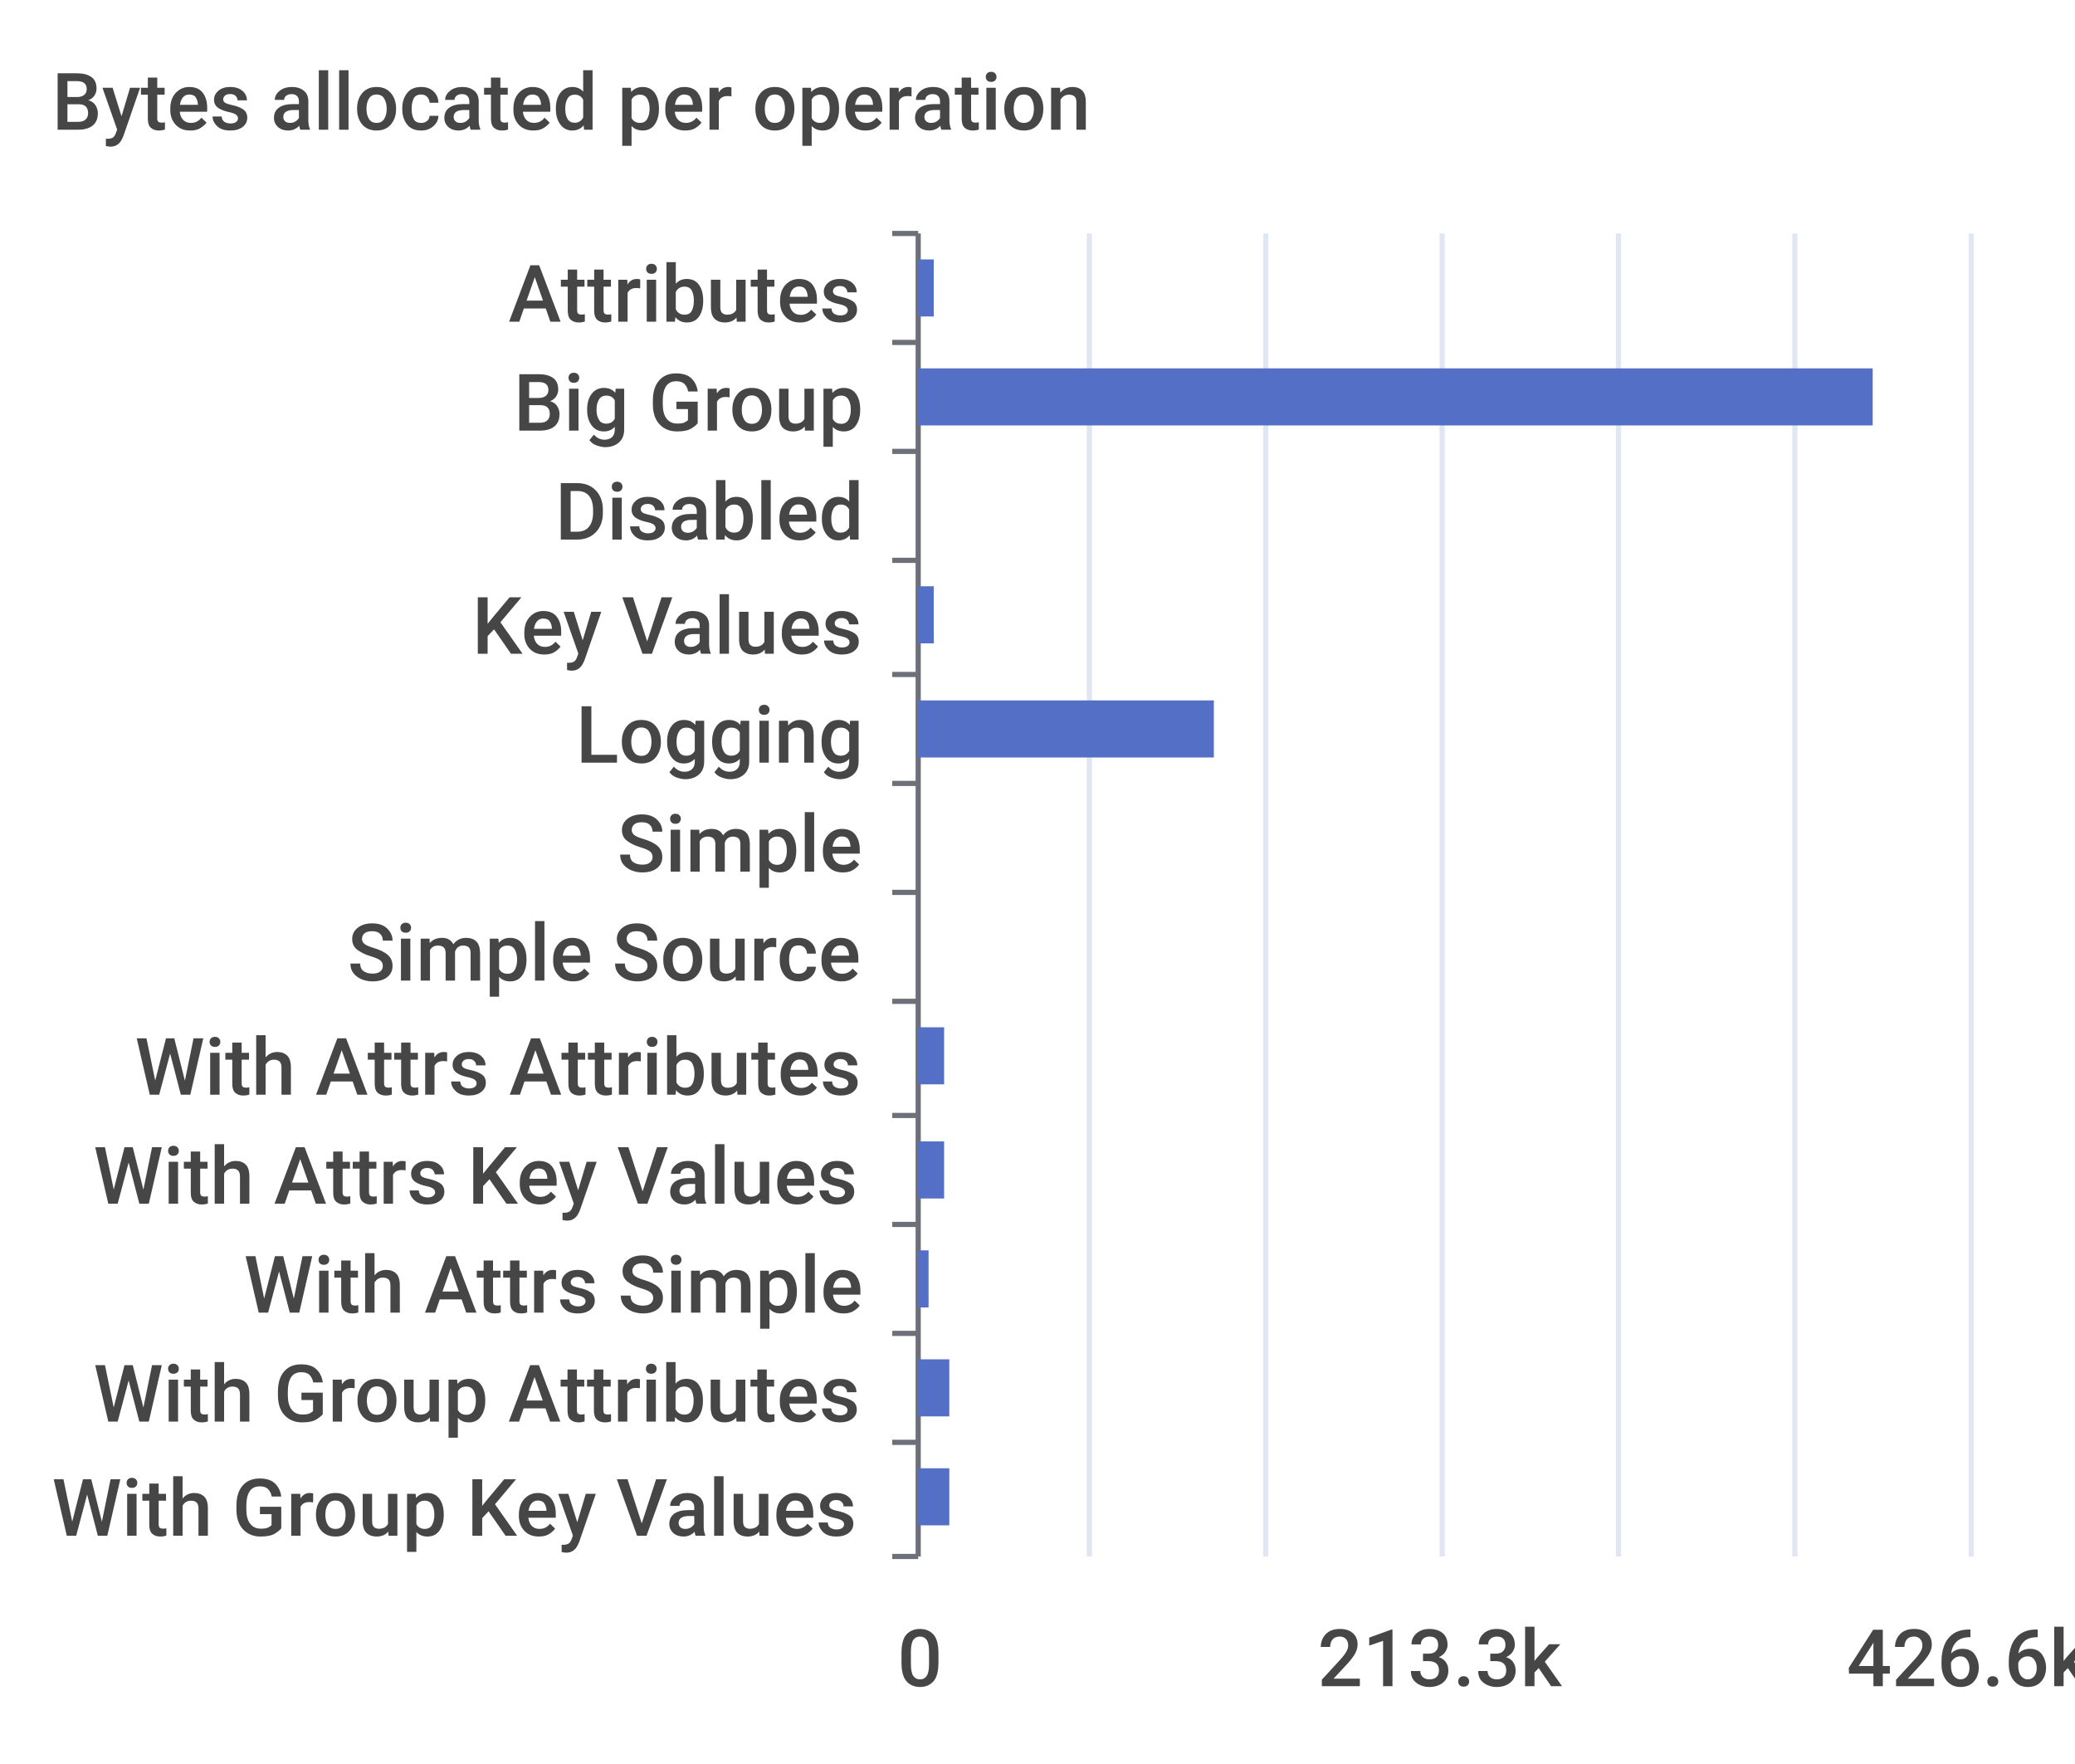
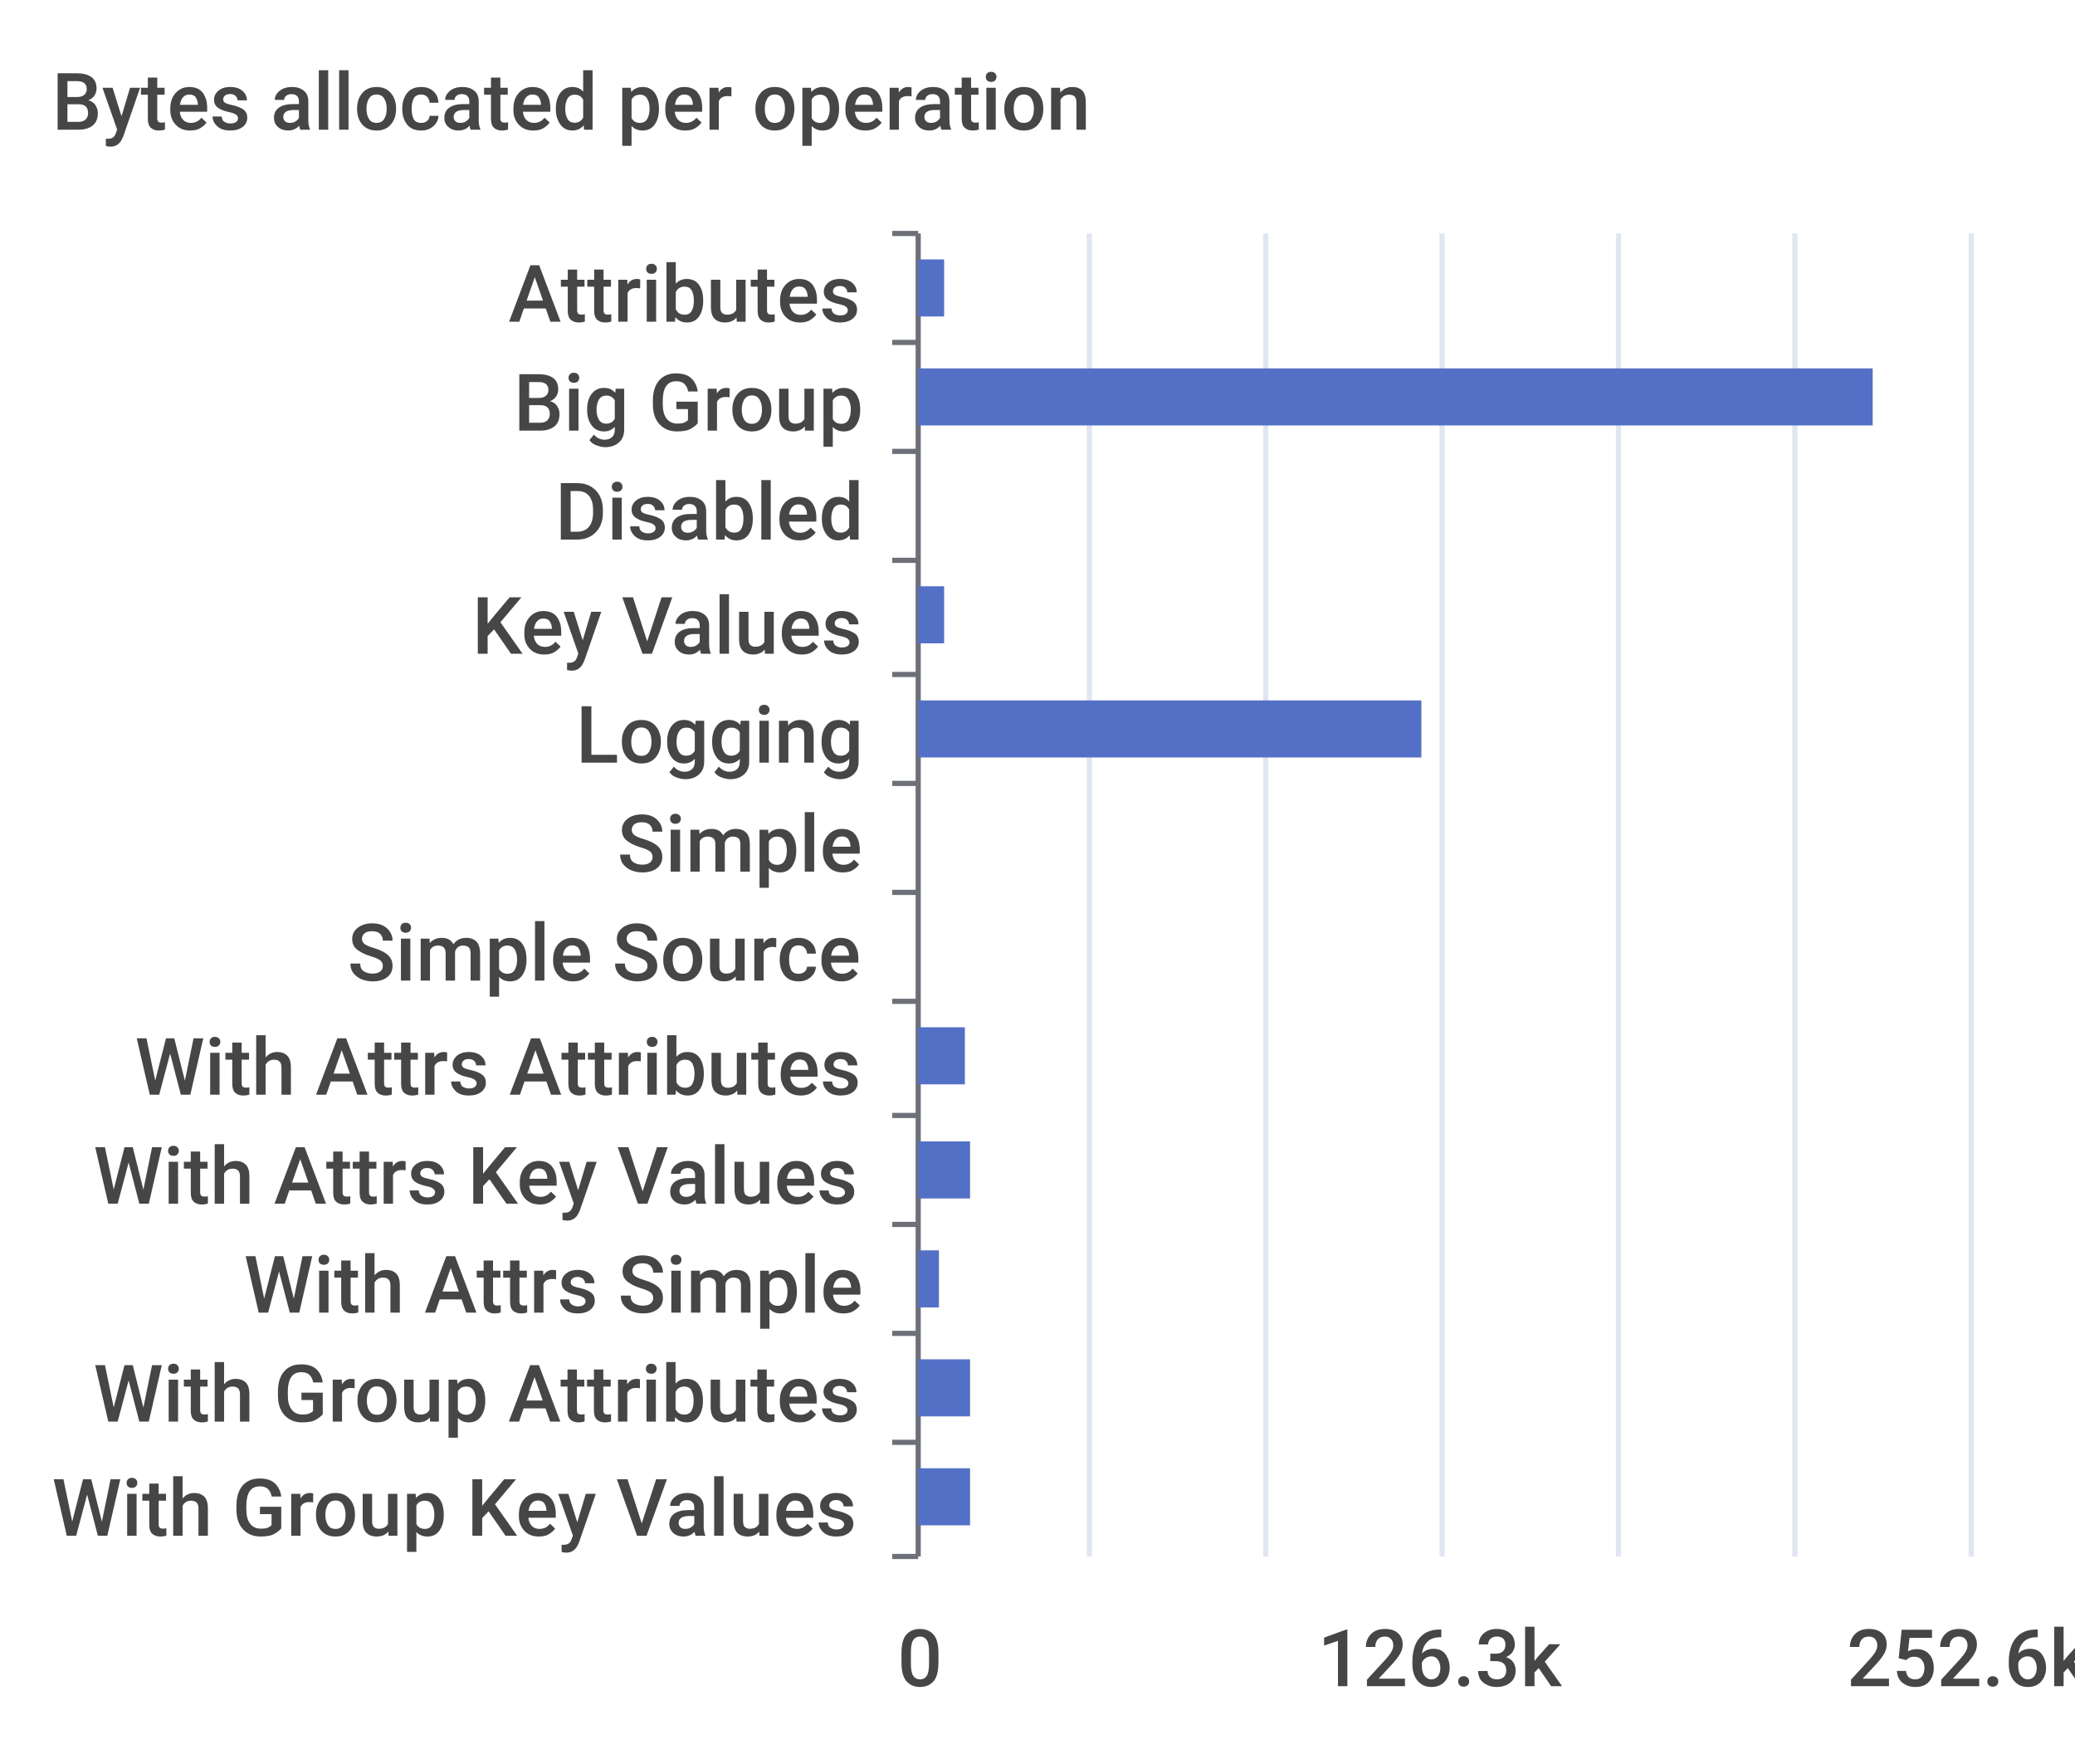
<svg xmlns="http://www.w3.org/2000/svg" width="400" height="340">\n<path d="M 0 0 L 400 0 L 400 340 L 0 340 L 0 0" style="stroke-width:0;stroke:none;fill:rgba(255,255,255,1.0)" />
  <text x="10" y="25" style="stroke-width:0;stroke:none;fill:rgba(70,70,70,1.0);font-size:15.3px;font-family:'Roboto Medium',sans-serif">Bytes allocated per operation</text>
  <path d="M 172 45 L 177 45" style="stroke-width:1;stroke:rgba(110,112,121,1.0);fill:none" />
  <path d="M 172 66 L 177 66" style="stroke-width:1;stroke:rgba(110,112,121,1.0);fill:none" />
  <path d="M 172 87 L 177 87" style="stroke-width:1;stroke:rgba(110,112,121,1.0);fill:none" />
  <path d="M 172 108 L 177 108" style="stroke-width:1;stroke:rgba(110,112,121,1.0);fill:none" />
  <path d="M 172 130 L 177 130" style="stroke-width:1;stroke:rgba(110,112,121,1.0);fill:none" />
  <path d="M 172 151 L 177 151" style="stroke-width:1;stroke:rgba(110,112,121,1.0);fill:none" />
  <path d="M 172 172 L 177 172" style="stroke-width:1;stroke:rgba(110,112,121,1.0);fill:none" />
  <path d="M 172 193 L 177 193" style="stroke-width:1;stroke:rgba(110,112,121,1.0);fill:none" />
  <path d="M 172 215 L 177 215" style="stroke-width:1;stroke:rgba(110,112,121,1.0);fill:none" />
  <path d="M 172 236 L 177 236" style="stroke-width:1;stroke:rgba(110,112,121,1.0);fill:none" />
  <path d="M 172 257 L 177 257" style="stroke-width:1;stroke:rgba(110,112,121,1.0);fill:none" />
  <path d="M 172 278 L 177 278" style="stroke-width:1;stroke:rgba(110,112,121,1.0);fill:none" />
  <path d="M 172 300 L 177 300" style="stroke-width:1;stroke:rgba(110,112,121,1.0);fill:none" />
  <path d="M 177 45 L 177 300" style="stroke-width:1;stroke:rgba(110,112,121,1.0);fill:none" />
  <text x="98" y="62" style="stroke-width:0;stroke:none;fill:rgba(70,70,70,1.0);font-size:15.3px;font-family:'Roboto Medium',sans-serif">Attributes</text>
  <text x="99" y="83" style="stroke-width:0;stroke:none;fill:rgba(70,70,70,1.0);font-size:15.3px;font-family:'Roboto Medium',sans-serif">Big Group</text>
  <text x="107" y="104" style="stroke-width:0;stroke:none;fill:rgba(70,70,70,1.0);font-size:15.3px;font-family:'Roboto Medium',sans-serif">Disabled</text>
  <text x="91" y="126" style="stroke-width:0;stroke:none;fill:rgba(70,70,70,1.0);font-size:15.3px;font-family:'Roboto Medium',sans-serif">Key Values</text>
  <text x="111" y="147" style="stroke-width:0;stroke:none;fill:rgba(70,70,70,1.0);font-size:15.3px;font-family:'Roboto Medium',sans-serif">Logging</text>
  <text x="119" y="168" style="stroke-width:0;stroke:none;fill:rgba(70,70,70,1.0);font-size:15.3px;font-family:'Roboto Medium',sans-serif">Simple</text>
  <text x="67" y="189" style="stroke-width:0;stroke:none;fill:rgba(70,70,70,1.0);font-size:15.3px;font-family:'Roboto Medium',sans-serif">Simple Source</text>
  <text x="26" y="211" style="stroke-width:0;stroke:none;fill:rgba(70,70,70,1.0);font-size:15.3px;font-family:'Roboto Medium',sans-serif">With Attrs Attributes</text>
  <text x="18" y="232" style="stroke-width:0;stroke:none;fill:rgba(70,70,70,1.0);font-size:15.3px;font-family:'Roboto Medium',sans-serif">With Attrs Key Values</text>
  <text x="47" y="253" style="stroke-width:0;stroke:none;fill:rgba(70,70,70,1.0);font-size:15.3px;font-family:'Roboto Medium',sans-serif">With Attrs Simple</text>
  <text x="18" y="274" style="stroke-width:0;stroke:none;fill:rgba(70,70,70,1.0);font-size:15.3px;font-family:'Roboto Medium',sans-serif">With Group Attributes</text>
  <text x="10" y="296" style="stroke-width:0;stroke:none;fill:rgba(70,70,70,1.0);font-size:15.3px;font-family:'Roboto Medium',sans-serif">With Group Key Values</text>
  <text x="173" y="325" style="stroke-width:0;stroke:none;fill:rgba(70,70,70,1.0);font-size:15.3px;font-family:'Roboto Medium',sans-serif">0</text>
-   <text x="254" y="325" style="stroke-width:0;stroke:none;fill:rgba(70,70,70,1.0);font-size:15.3px;font-family:'Roboto Medium',sans-serif">213.3k</text>
-   <text x="356" y="325" style="stroke-width:0;stroke:none;fill:rgba(70,70,70,1.0);font-size:15.3px;font-family:'Roboto Medium',sans-serif">426.6k</text>
+   <text x="254" y="325" style="stroke-width:0;stroke:none;fill:rgba(70,70,70,1.0);font-size:15.3px;font-family:'Roboto Medium',sans-serif">126.3k</text>
+   <text x="356" y="325" style="stroke-width:0;stroke:none;fill:rgba(70,70,70,1.0);font-size:15.3px;font-family:'Roboto Medium',sans-serif">252.6k</text>
  <path d="M 210 45 L 210 300" style="stroke-width:1;stroke:rgba(224,230,242,1.0);fill:none" />
  <path d="M 244 45 L 244 300" style="stroke-width:1;stroke:rgba(224,230,242,1.0);fill:none" />
  <path d="M 278 45 L 278 300" style="stroke-width:1;stroke:rgba(224,230,242,1.0);fill:none" />
  <path d="M 312 45 L 312 300" style="stroke-width:1;stroke:rgba(224,230,242,1.0);fill:none" />
  <path d="M 346 45 L 346 300" style="stroke-width:1;stroke:rgba(224,230,242,1.0);fill:none" />
  <path d="M 380 45 L 380 300" style="stroke-width:1;stroke:rgba(224,230,242,1.0);fill:none" />
-   <path d="M 177 283 L 183 283 L 183 294 L 177 294 L 177 283" style="stroke-width:0;stroke:none;fill:rgba(84,112,198,1.0)" />
-   <path d="M 177 262 L 183 262 L 183 273 L 177 273 L 177 262" style="stroke-width:0;stroke:none;fill:rgba(84,112,198,1.0)" />
-   <path d="M 177 241 L 179 241 L 179 252 L 177 252 L 177 241" style="stroke-width:0;stroke:none;fill:rgba(84,112,198,1.0)" />
-   <path d="M 177 220 L 182 220 L 182 231 L 177 231 L 177 220" style="stroke-width:0;stroke:none;fill:rgba(84,112,198,1.0)" />
-   <path d="M 177 198 L 182 198 L 182 209 L 177 209 L 177 198" style="stroke-width:0;stroke:none;fill:rgba(84,112,198,1.0)" />
+   <path d="M 177 283 L 187 283 L 187 294 L 177 294 L 177 283" style="stroke-width:0;stroke:none;fill:rgba(84,112,198,1.0)" />
+   <path d="M 177 262 L 187 262 L 187 273 L 177 273 L 177 262" style="stroke-width:0;stroke:none;fill:rgba(84,112,198,1.0)" />
+   <path d="M 177 241 L 181 241 L 181 252 L 177 252 L 177 241" style="stroke-width:0;stroke:none;fill:rgba(84,112,198,1.0)" />
+   <path d="M 177 220 L 187 220 L 187 231 L 177 231 L 177 220" style="stroke-width:0;stroke:none;fill:rgba(84,112,198,1.0)" />
+   <path d="M 177 198 L 186 198 L 186 209 L 177 209 L 177 198" style="stroke-width:0;stroke:none;fill:rgba(84,112,198,1.0)" />
  <path d="M 177 177 L 177 177 L 177 188 L 177 188 L 177 177" style="stroke-width:0;stroke:none;fill:rgba(84,112,198,1.0)" />
  <path d="M 177 156 L 177 156 L 177 167 L 177 167 L 177 156" style="stroke-width:0;stroke:none;fill:rgba(84,112,198,1.0)" />
-   <path d="M 177 135 L 234 135 L 234 146 L 177 146 L 177 135" style="stroke-width:0;stroke:none;fill:rgba(84,112,198,1.0)" />
-   <path d="M 177 113 L 180 113 L 180 124 L 177 124 L 177 113" style="stroke-width:0;stroke:none;fill:rgba(84,112,198,1.0)" />
+   <path d="M 177 135 L 274 135 L 274 146 L 177 146 L 177 135" style="stroke-width:0;stroke:none;fill:rgba(84,112,198,1.0)" />
+   <path d="M 177 113 L 182 113 L 182 124 L 177 124 L 177 113" style="stroke-width:0;stroke:none;fill:rgba(84,112,198,1.0)" />
  <path d="M 177 92 L 177 92 L 177 103 L 177 103 L 177 92" style="stroke-width:0;stroke:none;fill:rgba(84,112,198,1.0)" />
  <path d="M 177 71 L 361 71 L 361 82 L 177 82 L 177 71" style="stroke-width:0;stroke:none;fill:rgba(84,112,198,1.0)" />
-   <path d="M 177 50 L 180 50 L 180 61 L 177 61 L 177 50" style="stroke-width:0;stroke:none;fill:rgba(84,112,198,1.0)" />
+   <path d="M 177 50 L 182 50 L 182 61 L 177 61 L 177 50" style="stroke-width:0;stroke:none;fill:rgba(84,112,198,1.0)" />
</svg>
